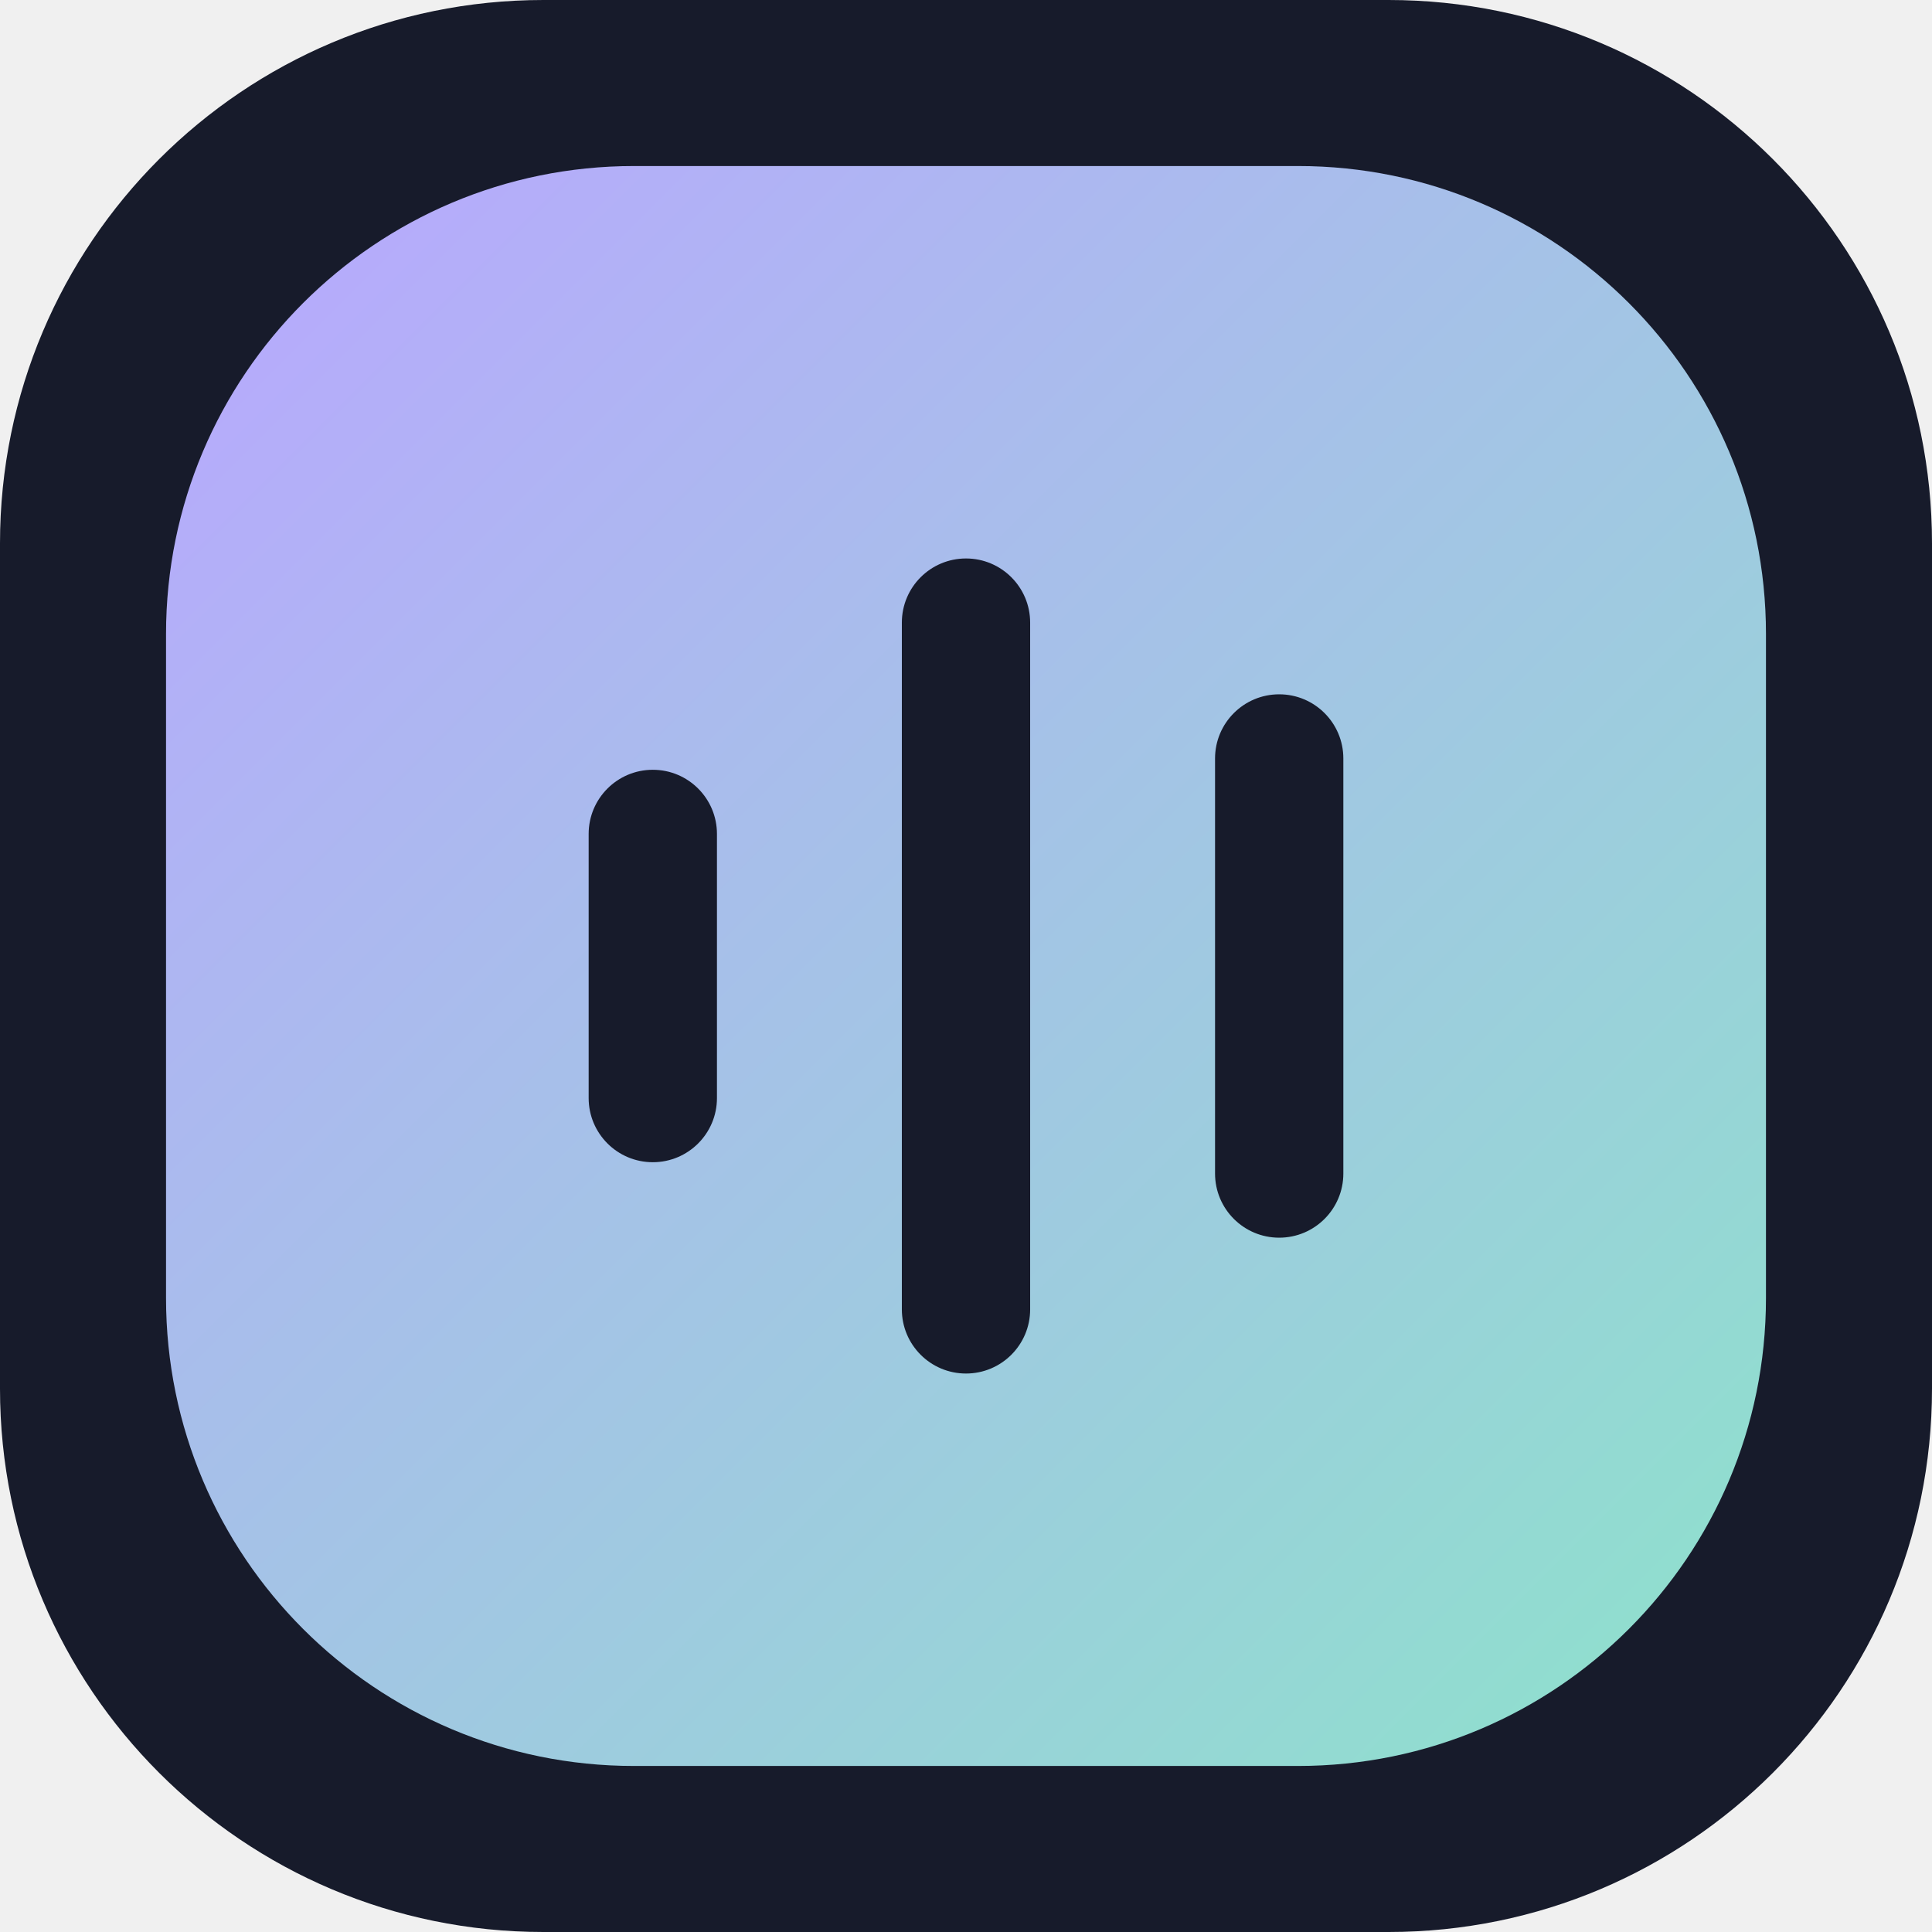
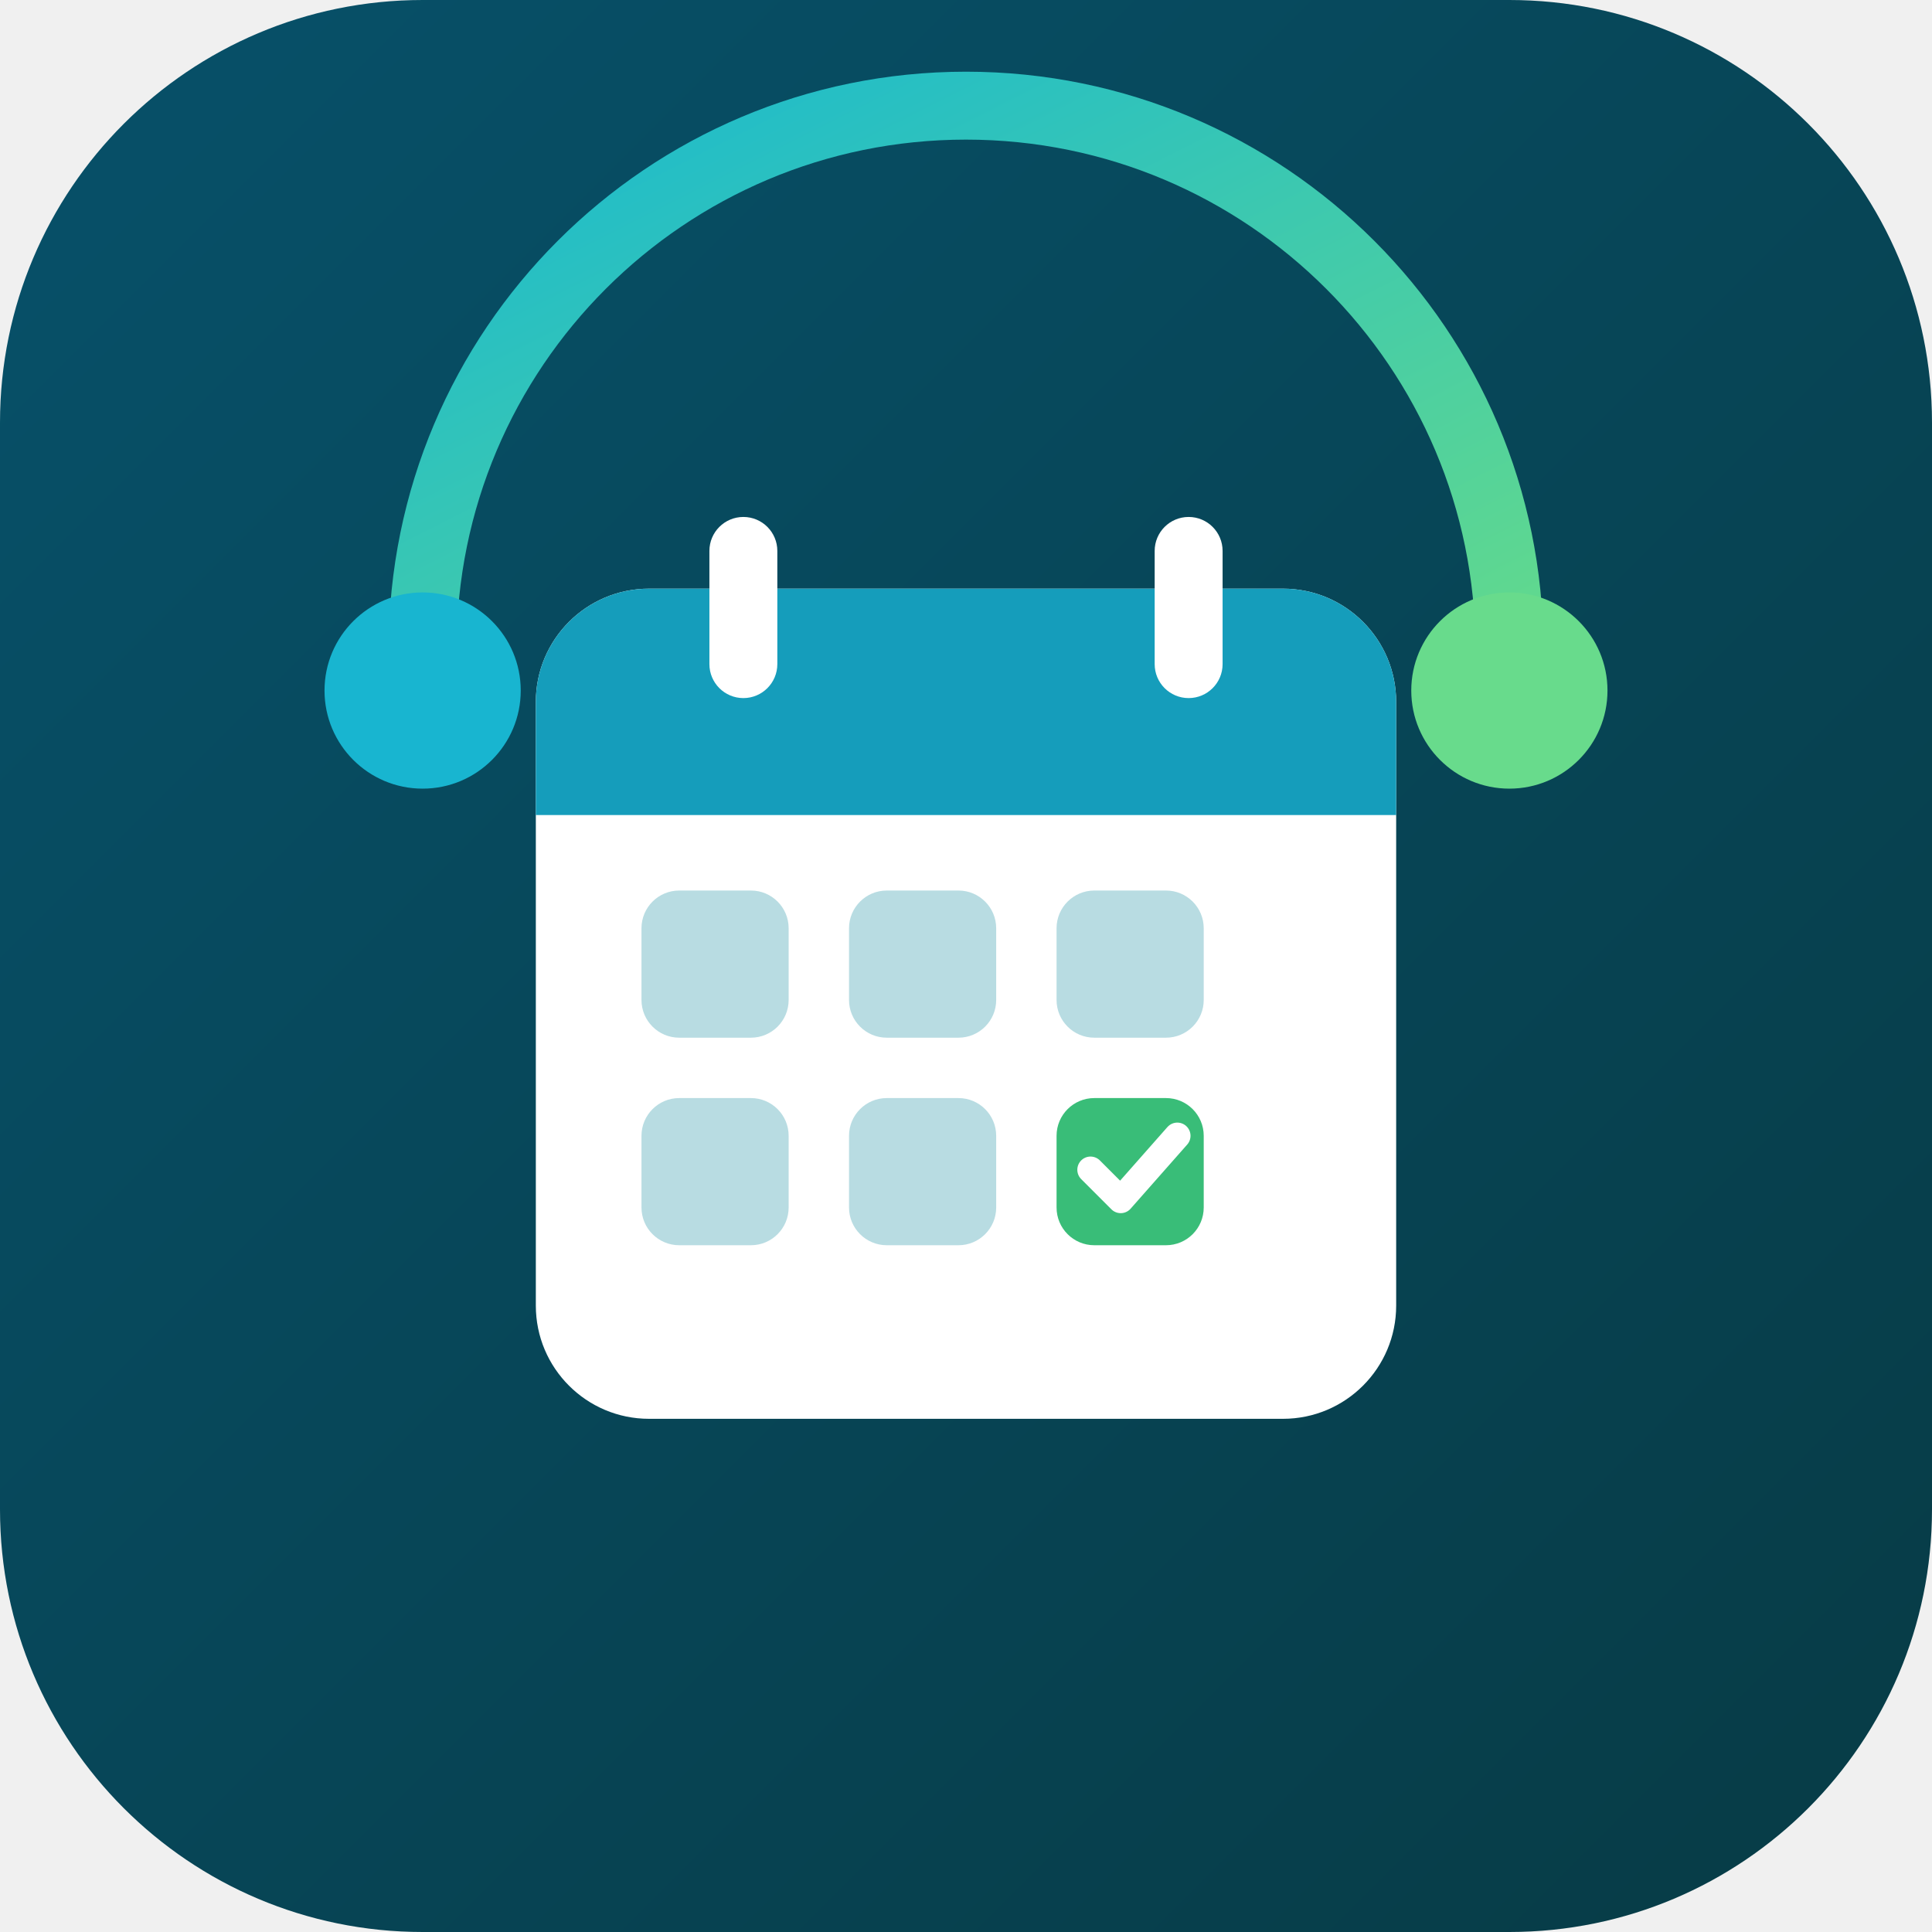
- <svg xmlns="http://www.w3.org/2000/svg" viewBox="0 0 512 512">
+ <svg xmlns="http://www.w3.org/2000/svg" viewBox="0 0 512 512" role="img" aria-labelledby="title">
  <defs>
-     <linearGradient id="g" x1="0" y1="0" x2="1" y2="1">
-       <stop offset="0" stop-color="#b9a7ff" />
-       <stop offset="1" stop-color="#8de2cb" />
+     <linearGradient id="background" x1="0" y1="0" x2="1" y2="1">
+       <stop offset="0" stop-color="#07516a" />
+       <stop offset="1" stop-color="#073b45" />
+     </linearGradient>
+     <linearGradient id="accent" x1="0" y1="0" x2="1" y2="1">
+       <stop offset="0" stop-color="#19b9d0" />
+       <stop offset="1" stop-color="#62d98d" />
    </linearGradient>
  </defs>
-   <rect width="512" height="512" rx="144" fill="#171b2b" />
-   <rect x="44" y="44" width="424" height="424" rx="124" fill="url(#g)" />
-   <g fill="#171b2b">
-     <rect x="156" y="204" width="34" height="104" rx="17" />
-     <rect x="239" y="148" width="34" height="216" rx="17" />
-     <rect x="322" y="184" width="34" height="144" rx="17" />
+   <rect width="512" height="512" rx="112" fill="url(#background)" />
+   <path d="M112 172a144 144 0 0 1 288 0" fill="none" stroke="url(#accent)" stroke-width="18" stroke-linecap="round" />
+   <circle cx="112" cy="183" r="26" fill="#18b5d0" />
+   <circle cx="400" cy="183" r="26" fill="#68db8c" />
+   <rect x="142" y="156" width="228" height="220" rx="30" fill="#fff" />
+   <path d="M142 186a30 30 0 0 1 30-30h168a30 30 0 0 1 30 30v30H142z" fill="#159dbb" />
+   <rect x="188" y="137" width="18" height="48" rx="9" fill="#fff" />
+   <rect x="306" y="137" width="18" height="48" rx="9" fill="#fff" />
+   <g fill="#b8dce2">
+     <rect x="170" y="236" width="39" height="39" rx="10" />
+     <rect x="225" y="236" width="39" height="39" rx="10" />
+     <rect x="280" y="236" width="39" height="39" rx="10" />
+     <rect x="170" y="291" width="39" height="39" rx="10" />
+     <rect x="225" y="291" width="39" height="39" rx="10" />
  </g>
+   <rect x="280" y="291" width="39" height="39" rx="10" fill="#39bd78" />
+   <path d="m289 310 8 8 15-17" fill="none" stroke="#fff" stroke-width="7" stroke-linecap="round" stroke-linejoin="round" />
+   <path d="M100 420h312" stroke="url(#accent)" stroke-width="10" stroke-linecap="round" />
</svg>
